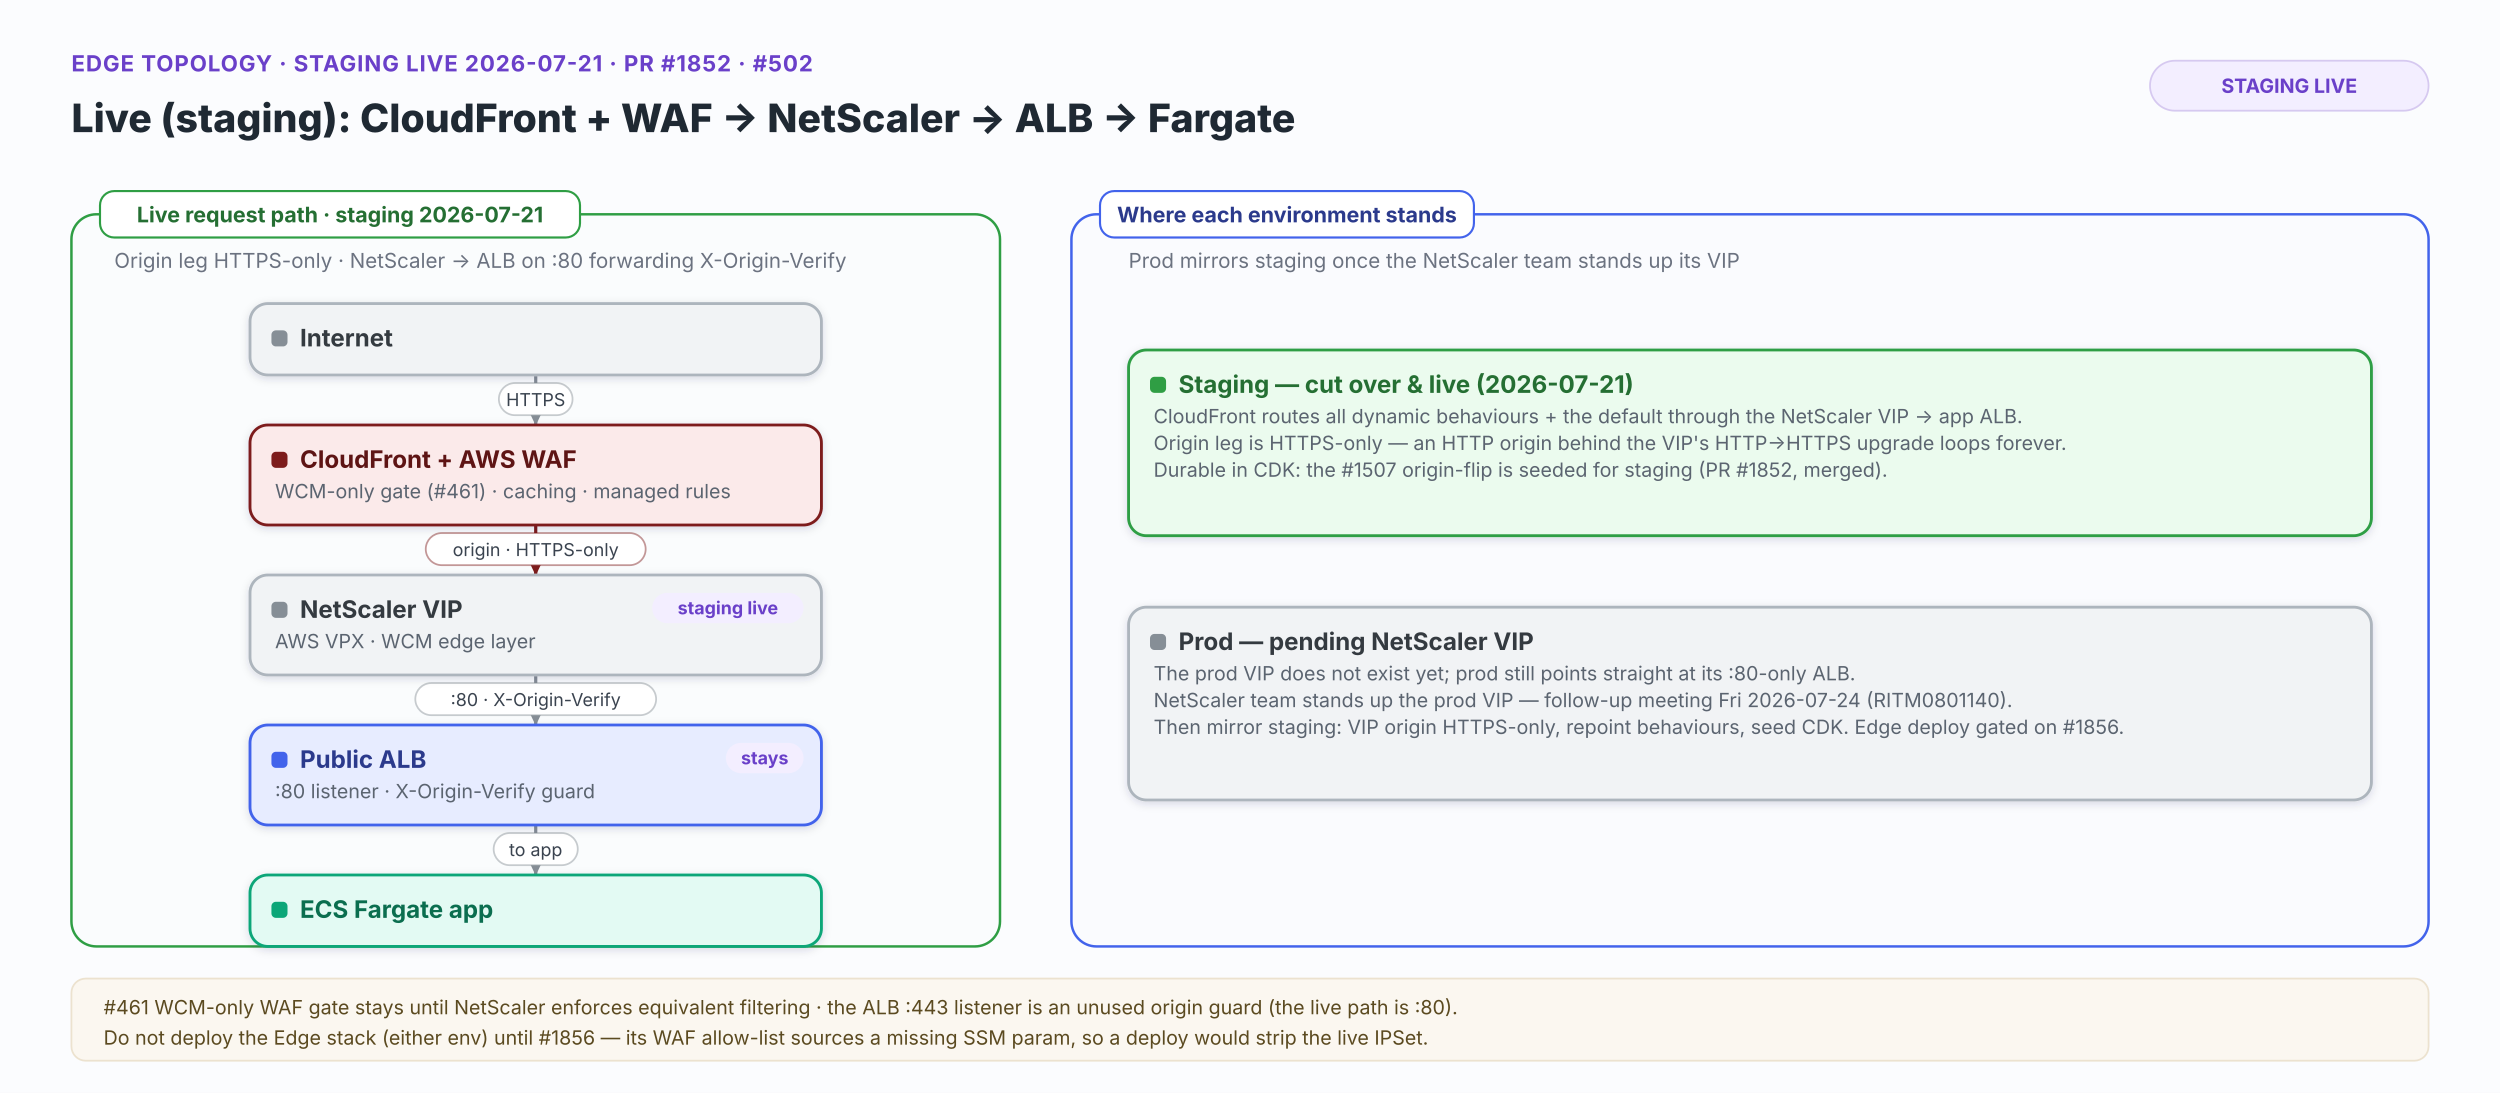
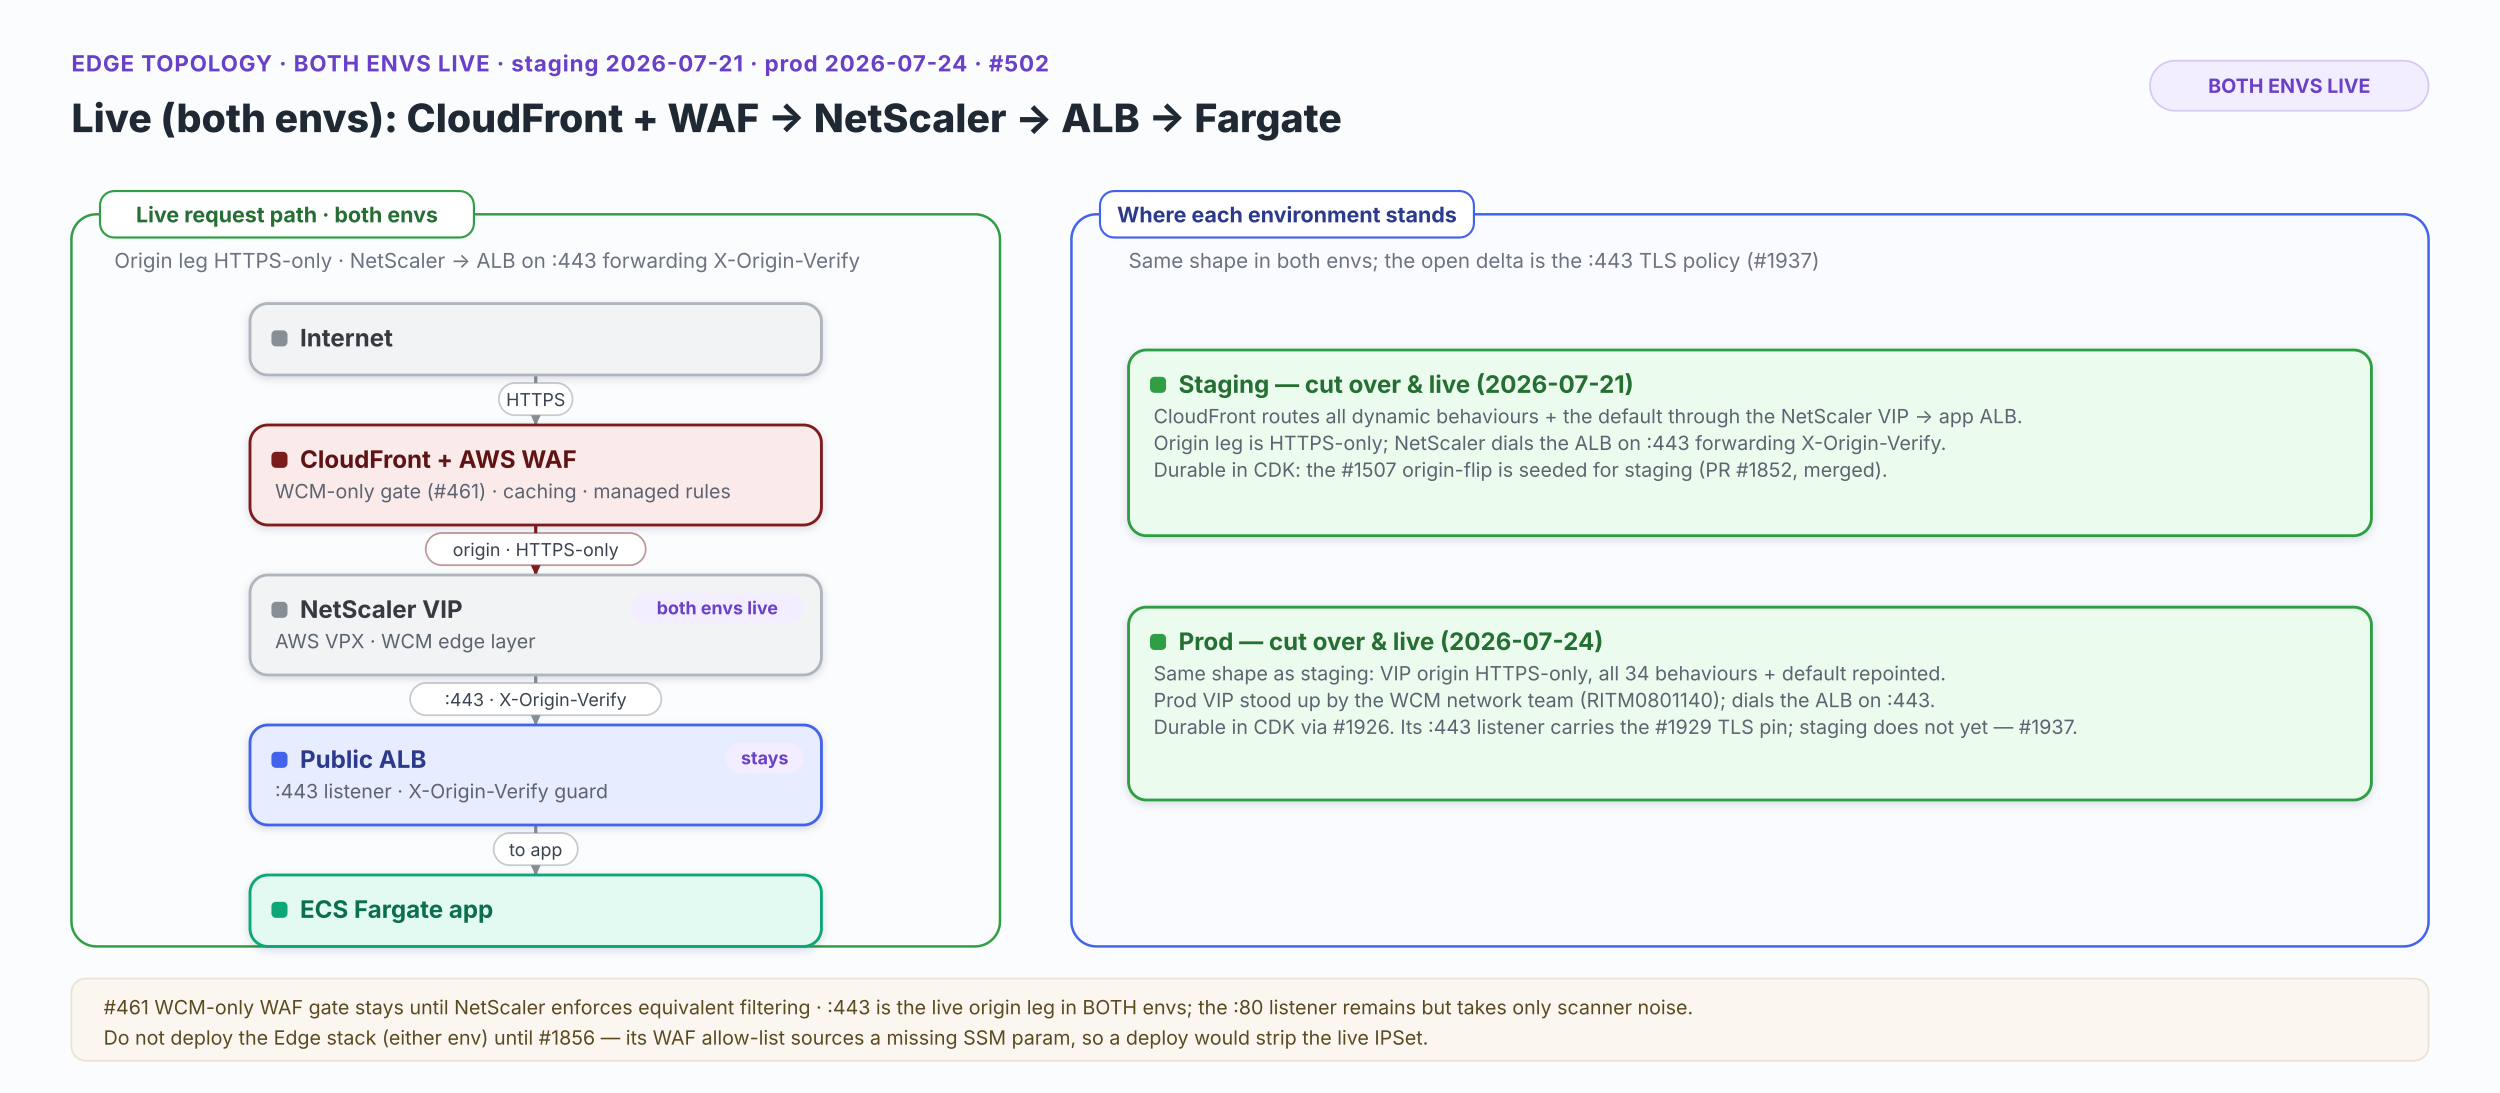
<svg xmlns="http://www.w3.org/2000/svg" viewBox="0 0 1400 612" width="1400" height="612" font-family="Inter,-apple-system,Segoe UI,Helvetica,Arial,sans-serif">
  <rect width="100%" height="100%" fill="#fbfcfe" />
  <defs>
    <filter id="sh" x="-25%" y="-25%" width="150%" height="150%">
      <feDropShadow dx="0" dy="1.4" stdDeviation="2.4" flood-color="#0b1f3a" flood-opacity="0.14" />
    </filter>
    <marker id="mGray" viewBox="0 0 10 10" refX="9" refY="5" markerWidth="9" markerHeight="9" markerUnits="userSpaceOnUse" orient="auto-start-reverse">
      <path d="M0.5,0.8 L9.4,5 L0.5,9.2 L3,5 Z" fill="#868e96" />
    </marker>
    <marker id="mMaroon" viewBox="0 0 10 10" refX="9" refY="5" markerWidth="9" markerHeight="9" markerUnits="userSpaceOnUse" orient="auto-start-reverse">
      <path d="M0.5,0.8 L9.4,5 L0.5,9.2 L3,5 Z" fill="#7d1c1c" />
    </marker>
    <marker id="mRed" viewBox="0 0 10 10" refX="9" refY="5" markerWidth="9" markerHeight="9" markerUnits="userSpaceOnUse" orient="auto-start-reverse">
      <path d="M0.5,0.8 L9.4,5 L0.5,9.2 L3,5 Z" fill="#e03131" />
    </marker>
    <marker id="mGreen" viewBox="0 0 10 10" refX="9" refY="5" markerWidth="9" markerHeight="9" markerUnits="userSpaceOnUse" orient="auto-start-reverse">
      <path d="M0.5,0.8 L9.4,5 L0.5,9.2 L3,5 Z" fill="#2f9e44" />
    </marker>
    <marker id="mIndigo" viewBox="0 0 10 10" refX="9" refY="5" markerWidth="9" markerHeight="9" markerUnits="userSpaceOnUse" orient="auto-start-reverse">
      <path d="M0.5,0.8 L9.4,5 L0.5,9.2 L3,5 Z" fill="#4263eb" />
    </marker>
    <marker id="mViolet" viewBox="0 0 10 10" refX="9" refY="5" markerWidth="9" markerHeight="9" markerUnits="userSpaceOnUse" orient="auto-start-reverse">
      <path d="M0.5,0.8 L9.4,5 L0.5,9.2 L3,5 Z" fill="#7048e8" />
    </marker>
    <marker id="mAmber" viewBox="0 0 10 10" refX="9" refY="5" markerWidth="9" markerHeight="9" markerUnits="userSpaceOnUse" orient="auto-start-reverse">
      <path d="M0.5,0.8 L9.4,5 L0.5,9.2 L3,5 Z" fill="#f08c00" />
    </marker>
    <marker id="mTeal" viewBox="0 0 10 10" refX="9" refY="5" markerWidth="9" markerHeight="9" markerUnits="userSpaceOnUse" orient="auto-start-reverse">
      <path d="M0.5,0.8 L9.4,5 L0.5,9.2 L3,5 Z" fill="#0ca678" />
    </marker>
  </defs>
  <rect x="40" y="120" width="520" height="410" rx="14" fill="#ebfbee" fill-opacity="0.05" stroke="#2f9e44" stroke-width="1.4" />
  <rect x="600" y="120" width="760" height="410" rx="14" fill="#e7ecff" fill-opacity="0.04" stroke="#4263eb" stroke-width="1.4" />
  <path d="M300,210 C300,246 300,202 300,238" fill="none" stroke="#868e96" stroke-width="1.8" stroke-linecap="round" marker-end="url(#mGray)" />
  <path d="M300,294 C300,330 300,286 300,322" fill="none" stroke="#7d1c1c" stroke-width="1.8" stroke-linecap="round" marker-end="url(#mMaroon)" />
  <path d="M300,378 C300,414 300,370 300,406" fill="none" stroke="#868e96" stroke-width="1.8" stroke-linecap="round" marker-end="url(#mGray)" />
  <path d="M300,462 C300,498 300,454 300,490" fill="none" stroke="#868e96" stroke-width="1.8" stroke-linecap="round" marker-end="url(#mGray)" />
  <rect x="279.375" y="214.5" width="41.25" height="18" rx="9" fill="#ffffff" stroke="#868e96" stroke-opacity="0.45" />
  <text x="300" y="227.4" font-size="10" fill="#3a434f" text-anchor="middle">HTTPS</text>
  <rect x="238.425" y="298.5" width="123.15" height="18" rx="9" fill="#ffffff" stroke="#7d1c1c" stroke-opacity="0.45" />
  <text x="300" y="311.4" font-size="10" fill="#3a434f" text-anchor="middle">origin · HTTPS-only</text>
-   <rect x="232.575" y="382.5" width="134.85" height="18" rx="9" fill="#ffffff" stroke="#868e96" stroke-opacity="0.45" />
-   <text x="300" y="395.4" font-size="10" fill="#3a434f" text-anchor="middle">:80 · X-Origin-Verify</text>
+   <rect x="229.65" y="382.5" width="140.7" height="18" rx="9" fill="#ffffff" stroke="#868e96" stroke-opacity="0.45" />
+   <text x="300" y="395.4" font-size="10" fill="#3a434f" text-anchor="middle">:443 · X-Origin-Verify</text>
  <rect x="276.45" y="466.5" width="47.1" height="18" rx="9" fill="#ffffff" stroke="#868e96" stroke-opacity="0.45" />
  <text x="300" y="479.4" font-size="10" fill="#3a434f" text-anchor="middle">to app</text>
  <g>
-     <rect x="56" y="107" width="268.8" height="26" rx="8" fill="#ffffff" stroke="#2f9e44" stroke-width="1.2" />
-     <text x="190.4" y="124.5" font-size="12" font-weight="700" fill="#256f33" text-anchor="middle">Live request path · staging 2026-07-21</text>
+     <rect x="56" y="107" width="209.4" height="26" rx="8" fill="#ffffff" stroke="#2f9e44" stroke-width="1.2" />
+     <text x="160.7" y="124.5" font-size="12" font-weight="700" fill="#256f33" text-anchor="middle">Live request path · both envs</text>
  </g>
  <g>
    <rect x="616" y="107" width="209.4" height="26" rx="8" fill="#ffffff" stroke="#4263eb" stroke-width="1.2" />
    <text x="720.7" y="124.5" font-size="12" font-weight="700" fill="#2b3a8c" text-anchor="middle">Where each environment stands</text>
  </g>
-   <text x="40" y="40" font-size="12.5" font-weight="700" fill="#6a40c9" letter-spacing="0.5">EDGE TOPOLOGY · STAGING LIVE 2026-07-21 · PR #1852 · #502</text>
-   <text x="40" y="74" font-size="22" font-weight="800" fill="#1f2933">Live (staging): CloudFront + WAF → NetScaler → ALB → Fargate</text>
+   <text x="40" y="40" font-size="12.5" font-weight="700" fill="#6a40c9" letter-spacing="0.5">EDGE TOPOLOGY · BOTH ENVS LIVE · staging 2026-07-21 · prod 2026-07-24 · #502</text>
+   <text x="40" y="74" font-size="22" font-weight="800" fill="#1f2933">Live (both envs): CloudFront + WAF → NetScaler → ALB → Fargate</text>
  <rect x="1204" y="34" width="156" height="28" rx="14" fill="#f3eeff" stroke="#d6c9f0" />
-   <text x="1282" y="52" font-size="11" font-weight="700" fill="#6a40c9" text-anchor="middle">STAGING LIVE</text>
-   <text x="64" y="150" font-size="11.5" fill="#6b7280">Origin leg HTTPS-only · NetScaler → ALB on :80 forwarding X-Origin-Verify</text>
-   <text x="632" y="150" font-size="11.5" fill="#6b7280">Prod mirrors staging once the NetScaler team stands up its VIP</text>
+   <text x="1282" y="52" font-size="11" font-weight="700" fill="#6a40c9" text-anchor="middle">BOTH ENVS LIVE</text>
+   <text x="64" y="150" font-size="11.5" fill="#6b7280">Origin leg HTTPS-only · NetScaler → ALB on :443 forwarding X-Origin-Verify</text>
+   <text x="632" y="150" font-size="11.5" fill="#6b7280">Same shape in both envs; the open delta is the :443 TLS policy (#1937)</text>
  <rect x="40" y="548" width="1320" height="46" rx="8" fill="#fbf7f0" stroke="#ece2cf" />
-   <text x="58" y="568" font-size="11" fill="#5b4a20">#461 WCM-only WAF gate stays until NetScaler enforces equivalent filtering · the ALB :443 listener is an unused origin guard (the live path is :80).</text>
+   <text x="58" y="568" font-size="11" fill="#5b4a20">#461 WCM-only WAF gate stays until NetScaler enforces equivalent filtering · :443 is the live origin leg in BOTH envs; the :80 listener remains but takes only scanner noise.</text>
  <text x="58" y="585" font-size="11" fill="#5b4a20">Do not deploy the Edge stack (either env) until #1856 — its WAF allow-list sources a missing SSM param, so a deploy would strip the live IPSet.</text>
  <g>
    <rect x="140" y="170" width="320" height="40" rx="10" fill="#f1f3f5" stroke="#adb5bd" stroke-width="1.6" filter="url(#sh)" />
    <rect x="152" y="185" width="9" height="9" rx="2.5" fill="#868e96" />
    <text x="168" y="194" font-size="13.5" font-weight="700" fill="#343a40">Internet</text>
  </g>
  <g>
    <rect x="140" y="238" width="320" height="56" rx="10" fill="#fbeaea" stroke="#7d1c1c" stroke-width="1.6" filter="url(#sh)" />
    <rect x="152" y="253" width="9" height="9" rx="2.5" fill="#7d1c1c" />
    <text x="168" y="262" font-size="13.5" font-weight="700" fill="#5e1414">CloudFront + AWS WAF</text>
    <text x="154" y="279" font-size="11" fill="#5b6470">WCM-only gate (#461) · caching · managed rules</text>
  </g>
  <g>
    <rect x="140" y="322" width="320" height="56" rx="10" fill="#f1f3f5" stroke="#adb5bd" stroke-width="1.6" filter="url(#sh)" />
    <rect x="152" y="337" width="9" height="9" rx="2.5" fill="#868e96" />
    <text x="168" y="346" font-size="13.5" font-weight="700" fill="#343a40">NetScaler VIP</text>
    <text x="154" y="363" font-size="11" fill="#5b6470">AWS VPX · WCM edge layer</text>
-     <rect x="365.2" y="332" width="84.8" height="17" rx="8.5" fill="#f3eeff" />
-     <text x="407.6" y="344" font-size="10" font-weight="700" fill="#6a40c9" text-anchor="middle">staging live</text>
+     <rect x="353.4" y="332" width="96.6" height="17" rx="8.5" fill="#f3eeff" />
+     <text x="401.7" y="344" font-size="10" font-weight="700" fill="#6a40c9" text-anchor="middle">both envs live</text>
  </g>
  <g>
    <rect x="140" y="406" width="320" height="56" rx="10" fill="#e7ecff" stroke="#4263eb" stroke-width="1.6" filter="url(#sh)" />
    <rect x="152" y="421" width="9" height="9" rx="2.5" fill="#4263eb" />
    <text x="168" y="430" font-size="13.5" font-weight="700" fill="#2b3a8c">Public ALB</text>
-     <text x="154" y="447" font-size="11" fill="#5b6470">:80 listener · X-Origin-Verify guard</text>
+     <text x="154" y="447" font-size="11" fill="#5b6470">:443 listener · X-Origin-Verify guard</text>
    <rect x="406.5" y="416" width="43.5" height="17" rx="8.5" fill="#f3eeff" />
    <text x="428.25" y="428" font-size="10" font-weight="700" fill="#6a40c9" text-anchor="middle">stays</text>
  </g>
  <g>
    <rect x="140" y="490" width="320" height="40" rx="10" fill="#e3faf3" stroke="#0ca678" stroke-width="1.6" filter="url(#sh)" />
    <rect x="152" y="505" width="9" height="9" rx="2.5" fill="#0ca678" />
    <text x="168" y="514" font-size="13.5" font-weight="700" fill="#0b6e4f">ECS Fargate app</text>
  </g>
  <g>
    <rect x="632" y="196" width="696" height="104" rx="10" fill="#ebfbee" stroke="#2f9e44" stroke-width="1.6" filter="url(#sh)" />
    <rect x="644" y="211" width="9" height="9" rx="2.5" fill="#2f9e44" />
    <text x="660" y="220" font-size="13.5" font-weight="700" fill="#256f33">Staging — cut over &amp; live (2026-07-21)</text>
    <text x="646" y="237" font-size="11" fill="#5b6470">CloudFront routes all dynamic behaviours + the default through the NetScaler VIP → app ALB.</text>
-     <text x="646" y="252" font-size="11" fill="#5b6470">Origin leg is HTTPS-only — an HTTP origin behind the VIP's HTTP→HTTPS upgrade loops forever.</text>
+     <text x="646" y="252" font-size="11" fill="#5b6470">Origin leg is HTTPS-only; NetScaler dials the ALB on :443 forwarding X-Origin-Verify.</text>
    <text x="646" y="267" font-size="11" fill="#5b6470">Durable in CDK: the #1507 origin-flip is seeded for staging (PR #1852, merged).</text>
  </g>
  <g>
-     <rect x="632" y="340" width="696" height="108" rx="10" fill="#f1f3f5" stroke="#adb5bd" stroke-width="1.6" filter="url(#sh)" />
-     <rect x="644" y="355" width="9" height="9" rx="2.5" fill="#868e96" />
-     <text x="660" y="364" font-size="13.5" font-weight="700" fill="#343a40">Prod — pending NetScaler VIP</text>
-     <text x="646" y="381" font-size="11" fill="#5b6470">The prod VIP does not exist yet; prod still points straight at its :80-only ALB.</text>
-     <text x="646" y="396" font-size="11" fill="#5b6470">NetScaler team stands up the prod VIP — follow-up meeting Fri 2026-07-24 (RITM0801140).</text>
-     <text x="646" y="411" font-size="11" fill="#5b6470">Then mirror staging: VIP origin HTTPS-only, repoint behaviours, seed CDK. Edge deploy gated on #1856.</text>
+     <rect x="632" y="340" width="696" height="108" rx="10" fill="#ebfbee" stroke="#2f9e44" stroke-width="1.6" filter="url(#sh)" />
+     <rect x="644" y="355" width="9" height="9" rx="2.5" fill="#2f9e44" />
+     <text x="660" y="364" font-size="13.5" font-weight="700" fill="#256f33">Prod — cut over &amp; live (2026-07-24)</text>
+     <text x="646" y="381" font-size="11" fill="#5b6470">Same shape as staging: VIP origin HTTPS-only, all 34 behaviours + default repointed.</text>
+     <text x="646" y="396" font-size="11" fill="#5b6470">Prod VIP stood up by the WCM network team (RITM0801140); dials the ALB on :443.</text>
+     <text x="646" y="411" font-size="11" fill="#5b6470">Durable in CDK via #1926. Its :443 listener carries the #1929 TLS pin; staging does not yet — #1937.</text>
  </g>
</svg>
